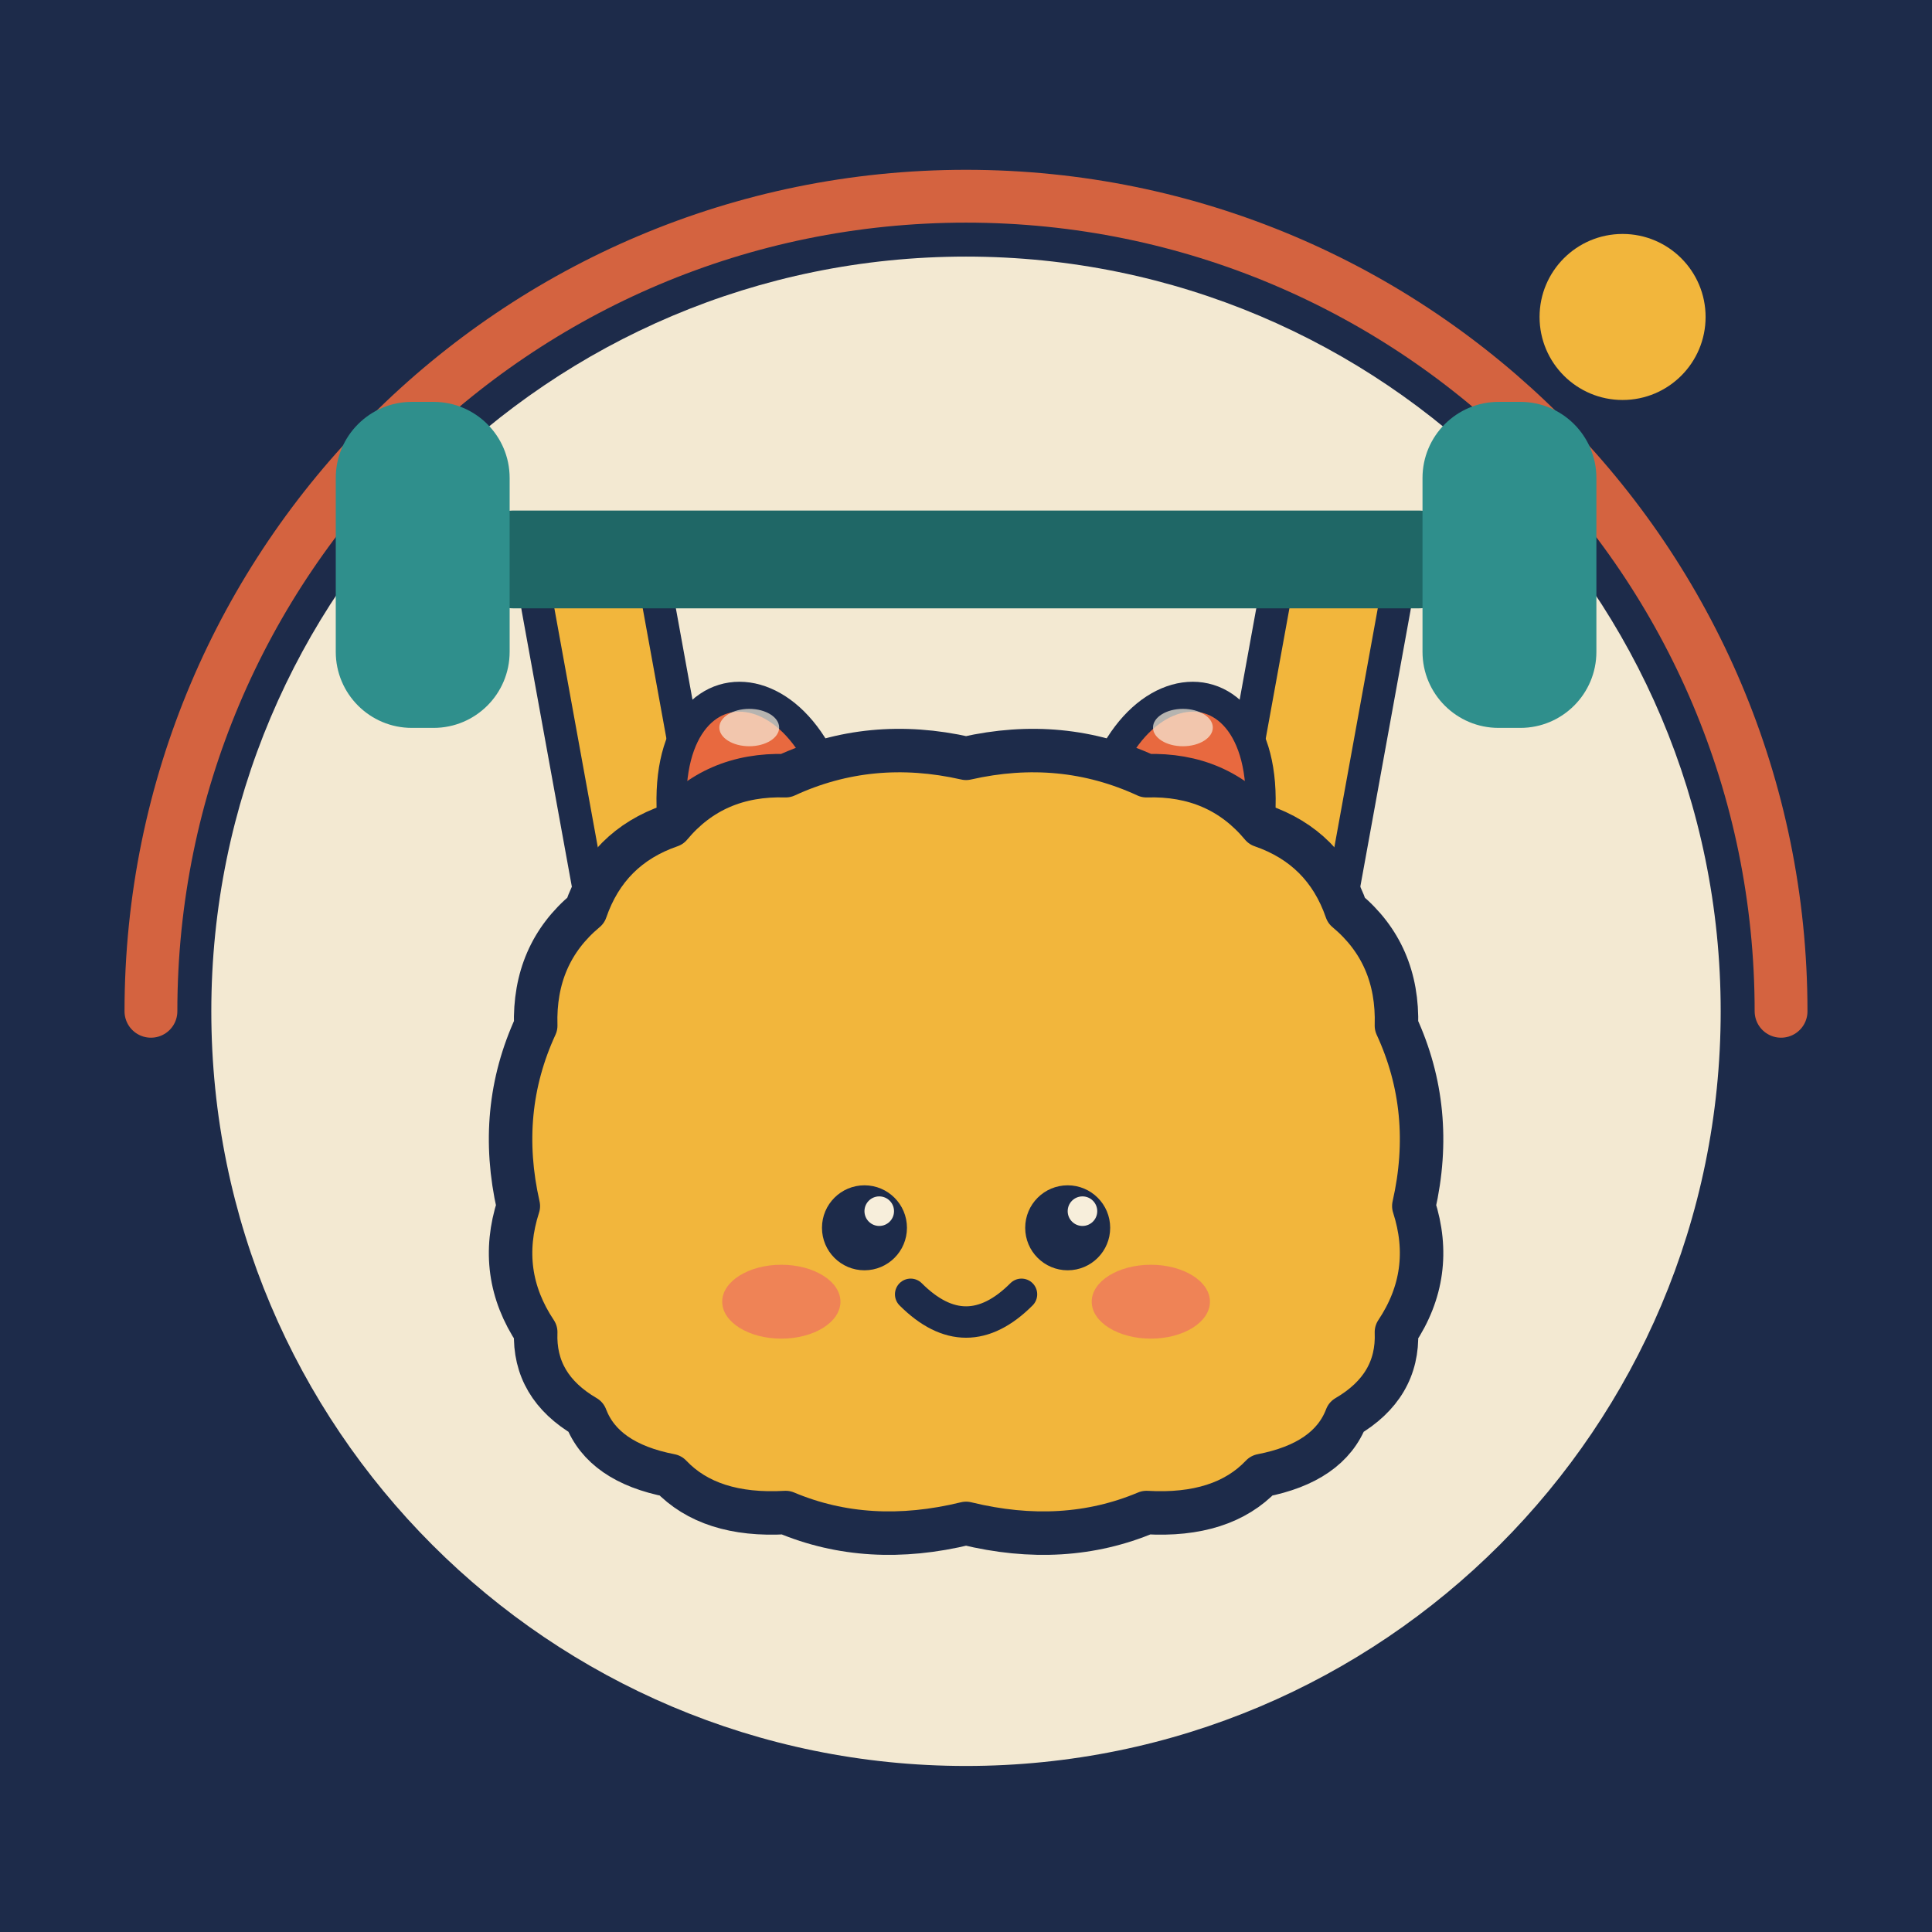
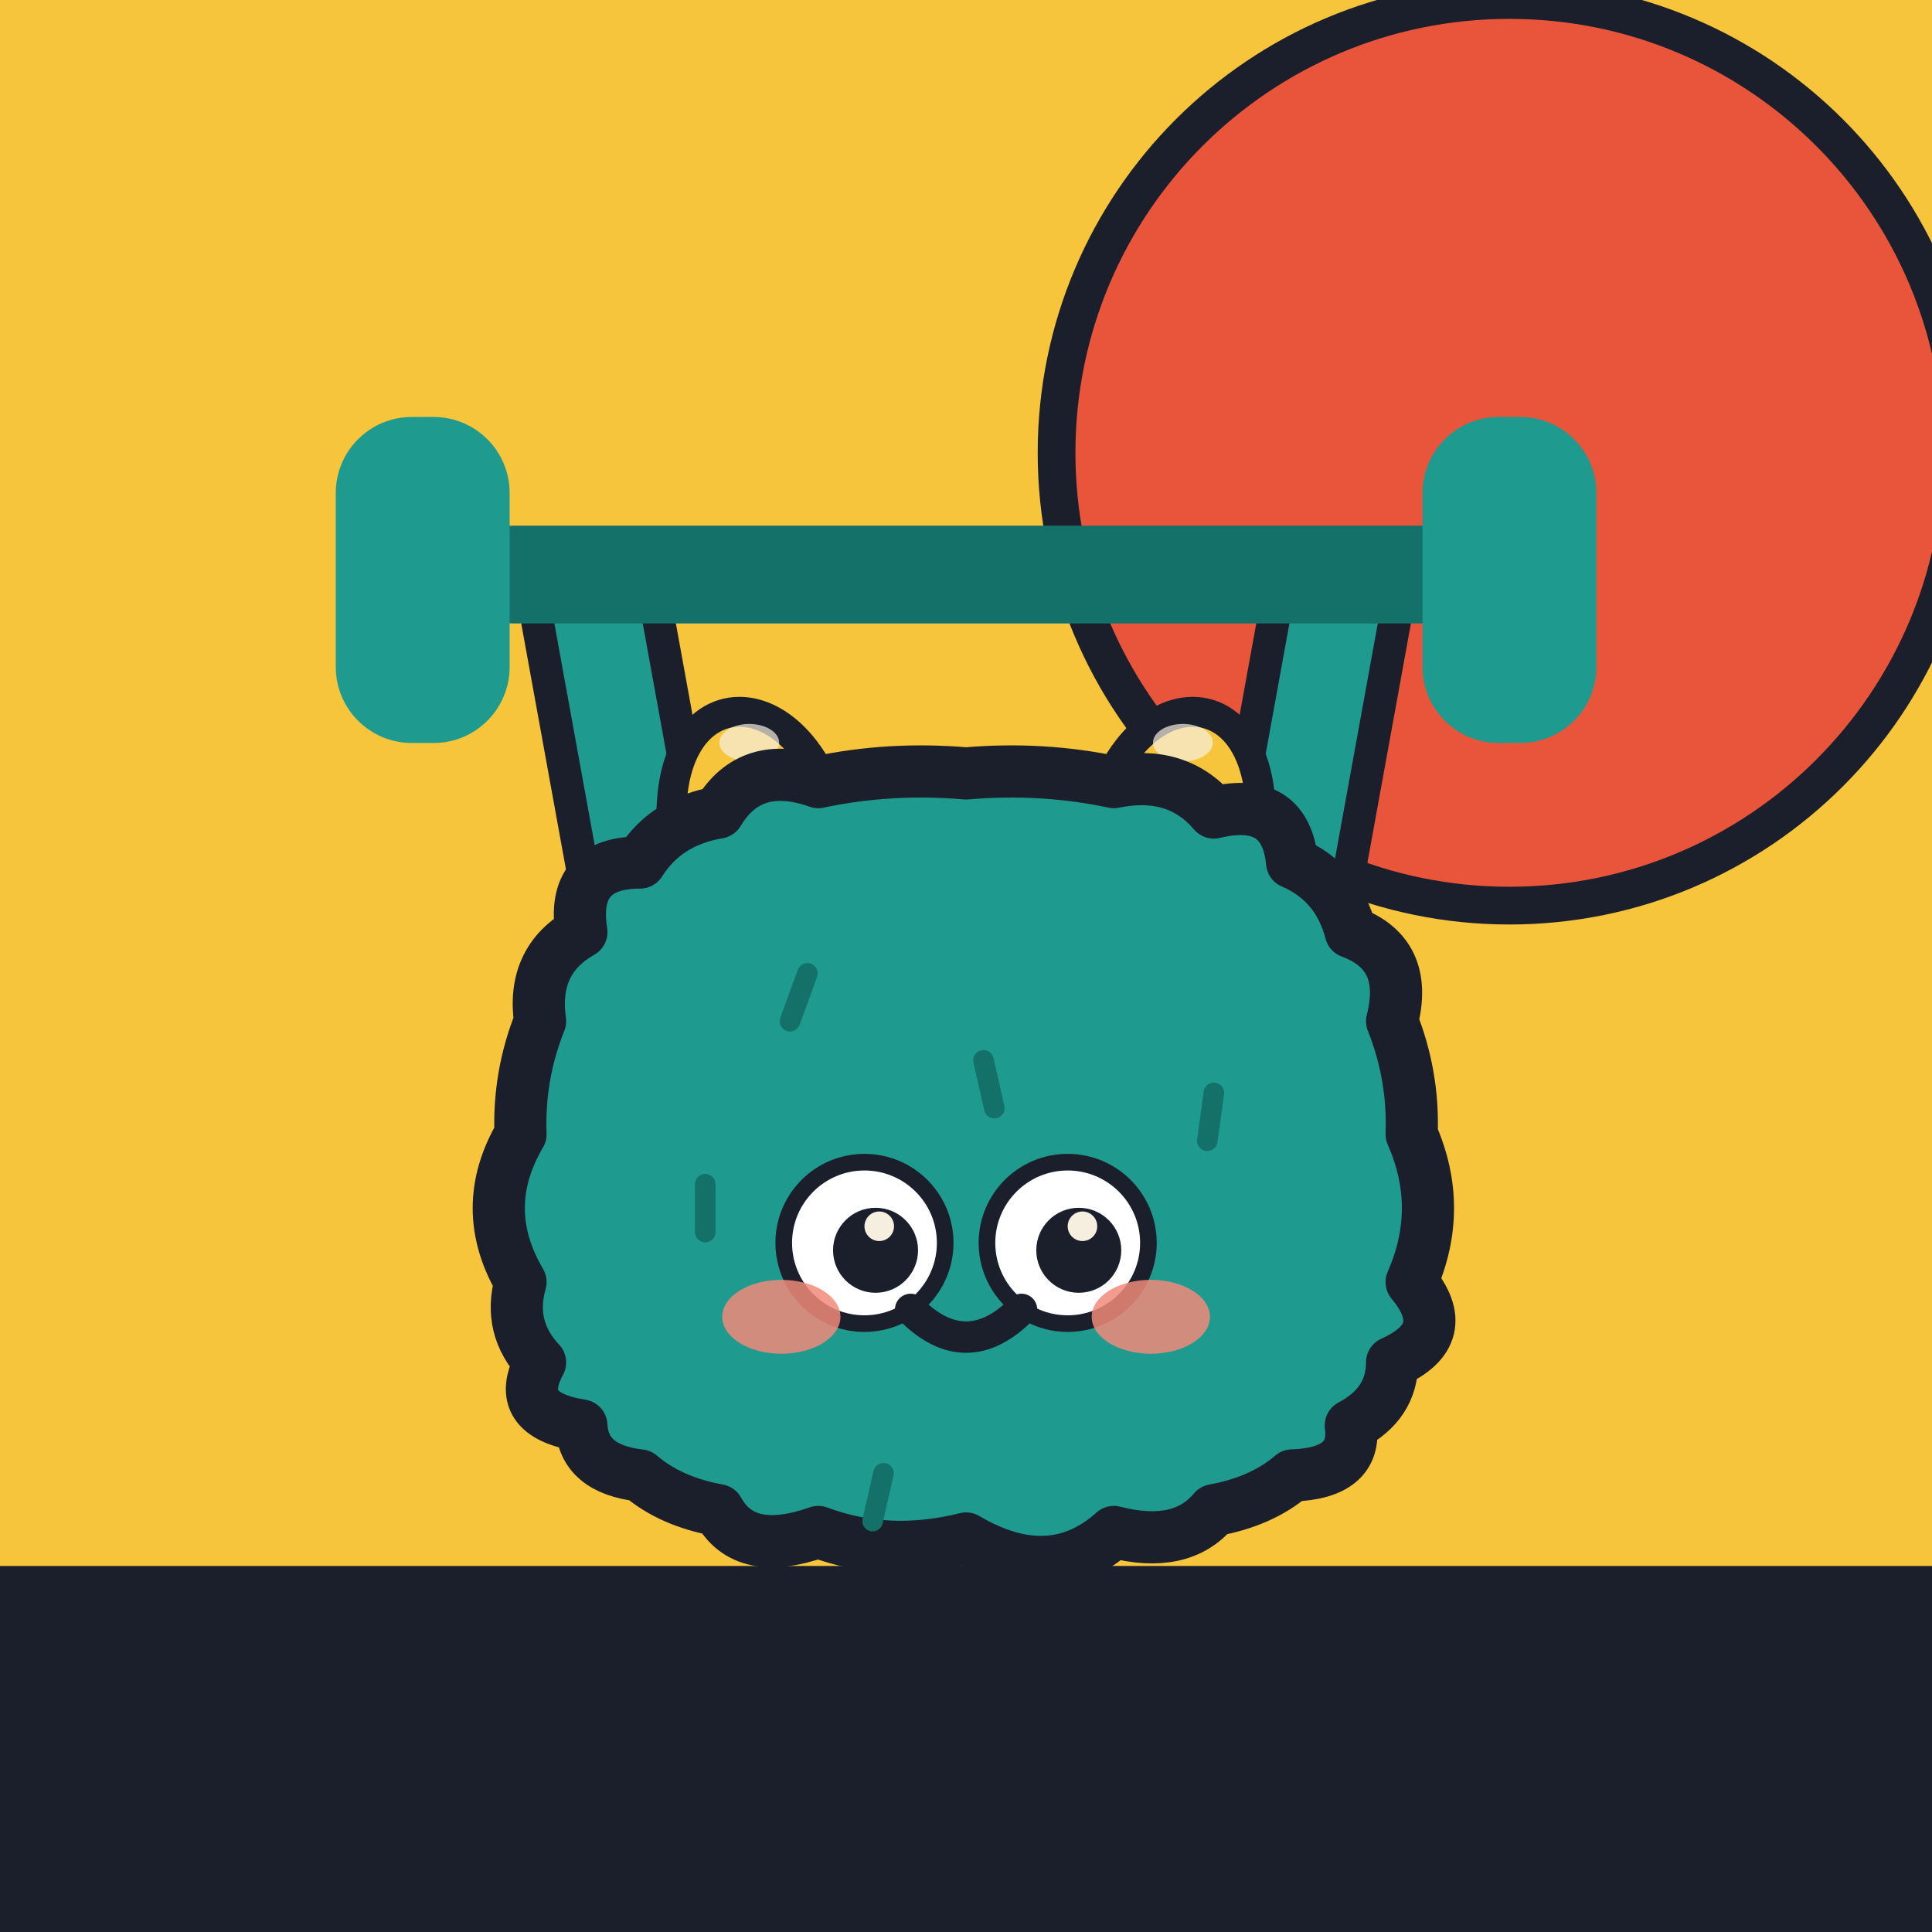
<svg xmlns="http://www.w3.org/2000/svg" viewBox="0 0 512 512">
-   <rect width="512" height="512" fill="#1d2b4a" />
-   <circle cx="256" cy="268" r="200" fill="#f3e9d2" />
-   <path d="M40 268 a216 216 0 0 1 432 0" fill="none" stroke="#e8693f" stroke-width="14" stroke-linecap="round" opacity=".9" />
-   <circle cx="430" cy="84" r="22" fill="#f2b63c" />
-   <g transform="translate(71.7 77.7) scale(5.760)">
-     <path d="M19 36 L15 14" stroke="#1d2b4a" stroke-width="7" stroke-linecap="round" fill="none" />
-     <path d="M19 36 L15 14" stroke="#f2b63c" stroke-width="4" stroke-linecap="round" fill="none" />
-     <path d="M45 36 L49 14" stroke="#1d2b4a" stroke-width="7" stroke-linecap="round" fill="none" />
-     <path d="M45 36 L49 14" stroke="#f2b63c" stroke-width="4" stroke-linecap="round" fill="none" />
-     <rect x="9" y="10" width="46" height="4.5" rx="2.2" fill="#1f6766" />
-     <rect x="3" y="5" width="8" height="15" rx="3.5" fill="#2f8f8c" />
-     <rect x="53" y="5" width="8" height="15" rx="3.5" fill="#2f8f8c" />
-     <path d="M18.67 25.66 C16.95 16.2 25.55 16.2 26.41 25.66 Z" fill="#e8693f" stroke="#1d2b4a" stroke-width="1.376" stroke-linejoin="round" />
-     <ellipse cx="22.024" cy="19.984" rx="1.376" ry="0.86" fill="#f7eedb" opacity=".7" />
-     <path d="M37.59 25.66 C38.45 16.2 47.05 16.2 45.33 25.66 Z" fill="#e8693f" stroke="#1d2b4a" stroke-width="1.376" stroke-linejoin="round" />
-     <ellipse cx="41.976" cy="19.984" rx="1.376" ry="0.86" fill="#f7eedb" opacity=".7" />
-     <path d="M32.0 21.4 Q36.4 20.4 40.3 22.2 Q43.6 22.1 45.6 24.5 Q48.5 25.5 49.5 28.4 Q51.9 30.4 51.8 33.7 Q53.6 37.6 52.6 42.0 Q53.6 45.1 51.8 47.8 Q51.9 50.3 49.5 51.7 Q48.7 53.8 45.6 54.4 Q43.8 56.3 40.3 56.1 Q36.5 57.7 32.0 56.6 Q27.5 57.7 23.7 56.1 Q20.2 56.3 18.4 54.4 Q15.3 53.8 14.5 51.7 Q12.1 50.3 12.2 47.8 Q10.4 45.1 11.4 42.0 Q10.4 37.6 12.2 33.7 Q12.1 30.4 14.5 28.4 Q15.5 25.5 18.4 24.5 Q20.4 22.1 23.7 22.2 Q27.6 20.4 32.0 21.4 Z" fill="#f2b63c" stroke="#1d2b4a" stroke-width="2" stroke-linejoin="round" />
-     <circle cx="27.325" cy="43" r="1.955" fill="#1d2b4a" />
-     <circle cx="36.675" cy="43" r="1.955" fill="#1d2b4a" />
-     <circle cx="28.005" cy="42.235" r="0.68" fill="#f7eedb" />
-     <circle cx="37.355" cy="42.235" r="0.68" fill="#f7eedb" />
-     <ellipse cx="23.5" cy="46.4" rx="2.72" ry="1.7" fill="#ef7a5a" opacity=".85" />
-     <ellipse cx="40.5" cy="46.4" rx="2.72" ry="1.7" fill="#ef7a5a" opacity=".85" />
-     <path d="M29.45 46.06 Q32 48.61 34.55 46.06" stroke="#1d2b4a" stroke-width="1.445" fill="none" stroke-linecap="round" />
+   <rect width="512" height="512" fill="#f6c53c" />
+   <circle cx="400" cy="120" r="120" fill="#e8553a" stroke="#1b1f2b" stroke-width="10" />
+   <rect x="0" y="420" width="512" height="92" fill="#1b1f2b" />
+   <path d="M0 420 h512" stroke="#1b1f2b" stroke-width="10" />
+   <g transform="translate(71.7 81.7) scale(5.760)">
+     <path d="M19 36 L15 14" stroke="#1b1f2b" stroke-width="7" stroke-linecap="round" fill="none" />
+     <path d="M19 36 L15 14" stroke="#1f9a8f" stroke-width="4" stroke-linecap="round" fill="none" />
+     <path d="M45 36 L49 14" stroke="#1b1f2b" stroke-width="7" stroke-linecap="round" fill="none" />
+     <path d="M45 36 L49 14" stroke="#1f9a8f" stroke-width="4" stroke-linecap="round" fill="none" />
+     <rect x="9" y="10" width="46" height="4.5" rx="2.2" fill="#13716a" />
+     <rect x="3" y="5" width="8" height="15" rx="3.5" fill="#1f9a8f" />
+     <rect x="53" y="5" width="8" height="15" rx="3.5" fill="#1f9a8f" />
+     <path d="M18.67 25.66 C16.95 16.2 25.55 16.2 26.41 25.66 Z" fill="#f6c53c" stroke="#1b1f2b" stroke-width="1.376" stroke-linejoin="round" />
+     <ellipse cx="22.024" cy="19.984" rx="1.376" ry="0.86" fill="#f6efe0" opacity=".7" />
+     <path d="M37.59 25.66 C38.45 16.2 47.05 16.2 45.33 25.66 Z" fill="#f6c53c" stroke="#1b1f2b" stroke-width="1.376" stroke-linejoin="round" />
+     <ellipse cx="41.976" cy="19.984" rx="1.376" ry="0.86" fill="#f6efe0" opacity=".7" />
+     <path d="M32.0 21.4 Q35.5 21.1 38.8 21.8 Q41.7 21.2 43.4 23.2 Q46.7 22.4 47.0 25.5 Q49.1 26.4 49.7 28.7 Q52.4 29.7 51.6 32.8 Q52.6 35.3 52.5 38.0 Q54.0 41.4 52.5 44.8 Q54.5 47.2 51.6 48.5 Q51.6 50.4 49.7 51.4 Q50.0 53.6 47.0 53.7 Q45.6 54.9 43.4 55.3 Q41.9 57.1 38.8 56.3 Q35.9 58.9 32.0 56.6 Q28.4 57.5 25.2 56.3 Q21.8 57.5 20.6 55.3 Q18.4 54.9 17.0 53.7 Q14.4 53.4 14.3 51.4 Q11.1 50.9 12.4 48.5 Q10.9 46.9 11.5 44.8 Q9.5 41.4 11.5 38.0 Q11.4 35.3 12.4 32.8 Q12.0 30.0 14.3 28.7 Q13.8 25.5 17.0 25.5 Q18.2 23.6 20.6 23.2 Q22.1 20.7 25.2 21.8 Q28.5 21.1 32.0 21.4 Z" fill="#1f9a8f" stroke="#1b1f2b" stroke-width="2.4" stroke-linejoin="round" />
+     <path d="M32.8 34.6 l0.5 2.2 M20.0 40.3 l0.0 2.2 M43.4 36.1 l-0.3 2.2 M28.2 53.6 l-0.5 2.2 M24.7 30.6 l-0.8 2.2 " stroke="#13716a" stroke-width="0.946" stroke-linecap="round" />
+     <circle cx="27.325" cy="43" r="3.714" fill="#fff" stroke="#1b1f2b" stroke-width="0.765" />
+     <circle cx="36.675" cy="43" r="3.714" fill="#fff" stroke="#1b1f2b" stroke-width="0.765" />
+     <circle cx="27.835" cy="43.34" r="1.955" fill="#1b1f2b" />
+     <circle cx="37.185" cy="43.34" r="1.955" fill="#1b1f2b" />
+     <circle cx="28.005" cy="42.235" r="0.68" fill="#f6efe0" />
+     <circle cx="37.355" cy="42.235" r="0.68" fill="#f6efe0" />
+     <ellipse cx="23.5" cy="46.4" rx="2.72" ry="1.7" fill="#f08a7a" opacity=".85" />
+     <ellipse cx="40.5" cy="46.4" rx="2.72" ry="1.7" fill="#f08a7a" opacity=".85" />
+     <path d="M29.45 46.06 Q32 48.61 34.55 46.06" stroke="#1b1f2b" stroke-width="1.445" fill="none" stroke-linecap="round" />
  </g>
</svg>
